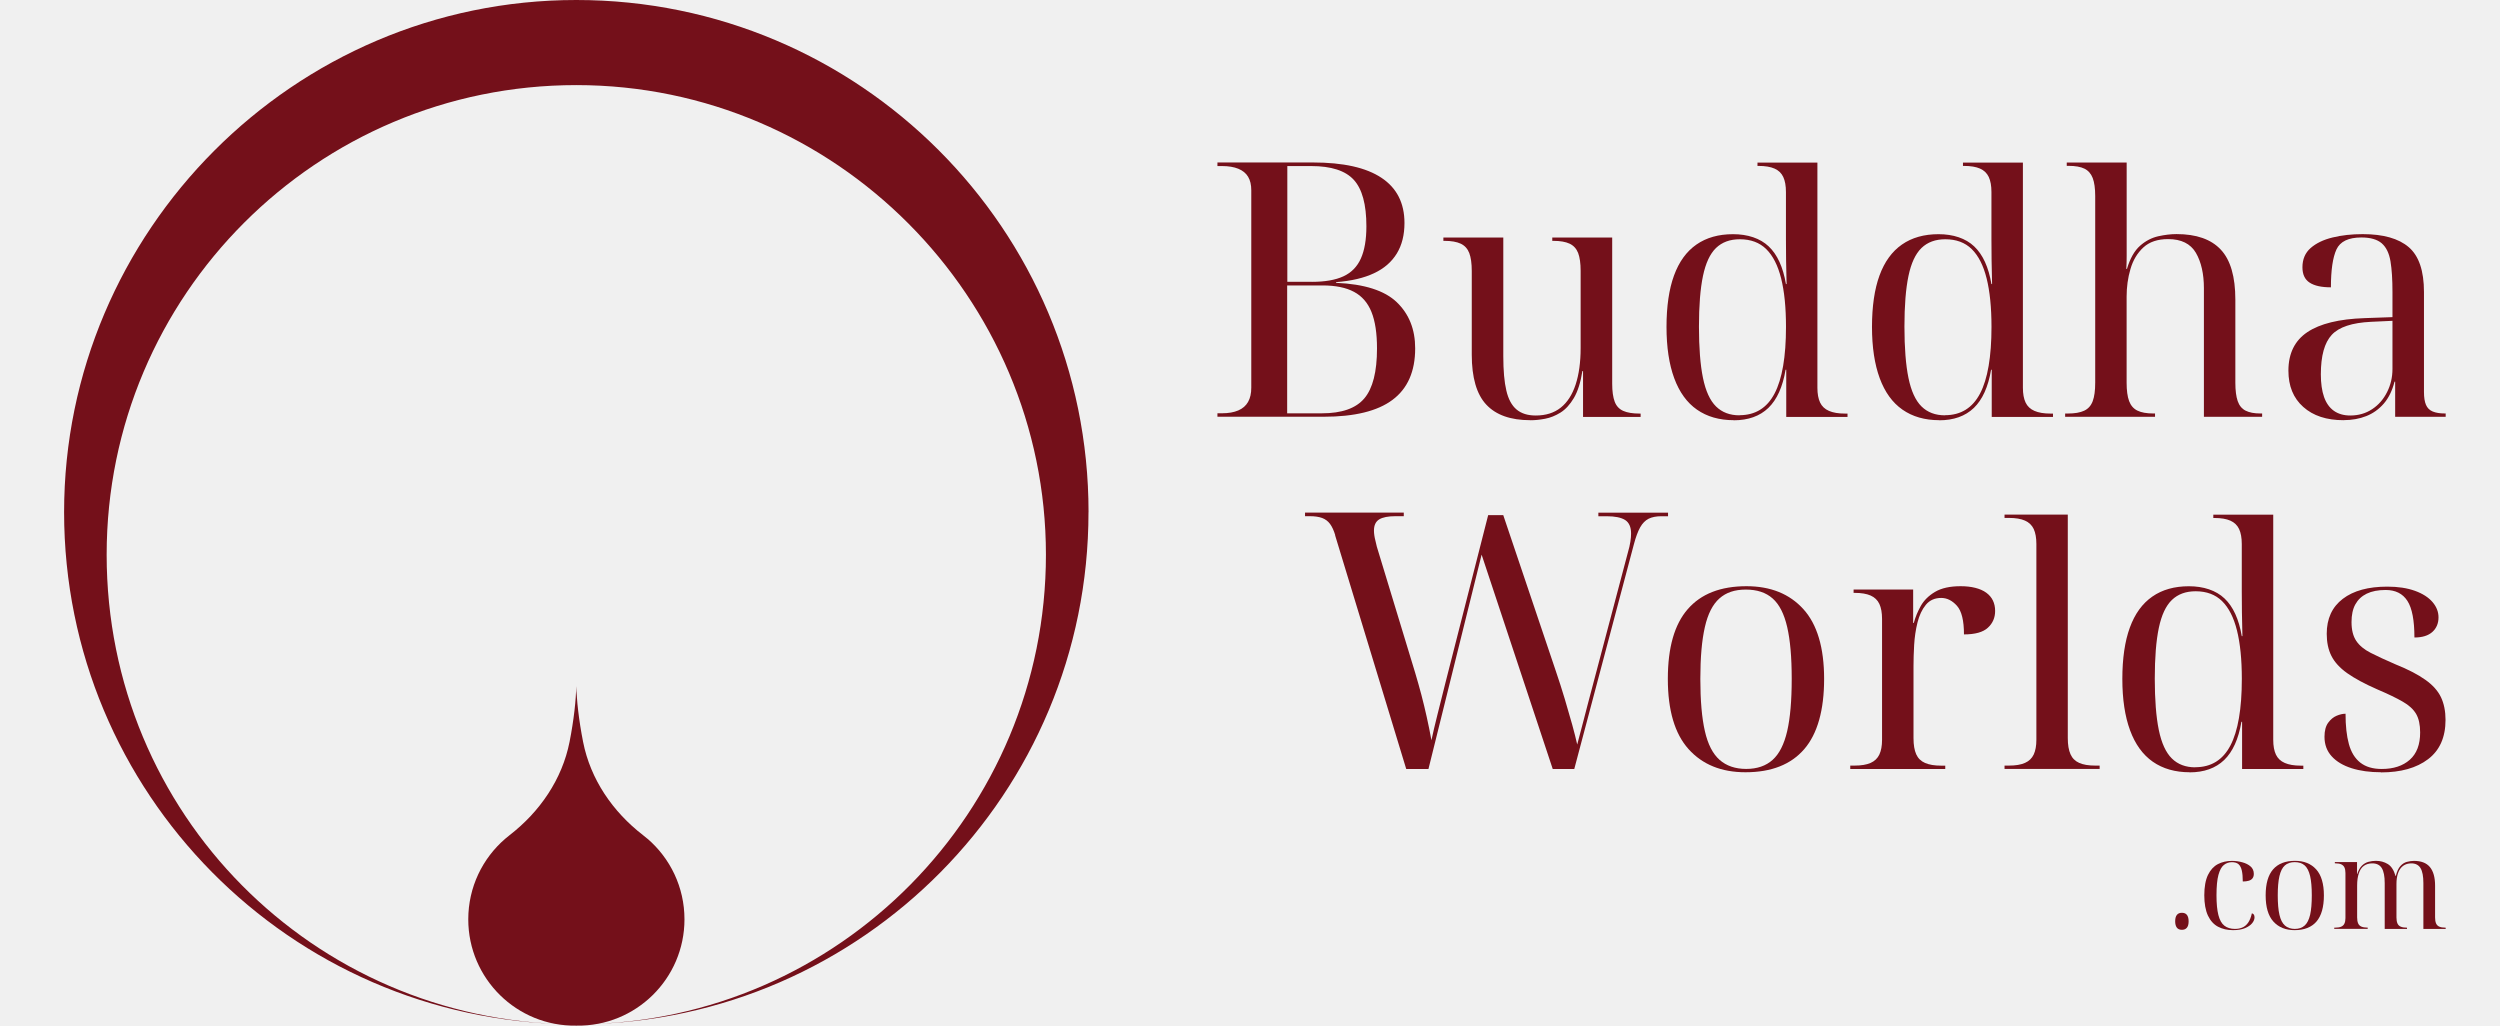
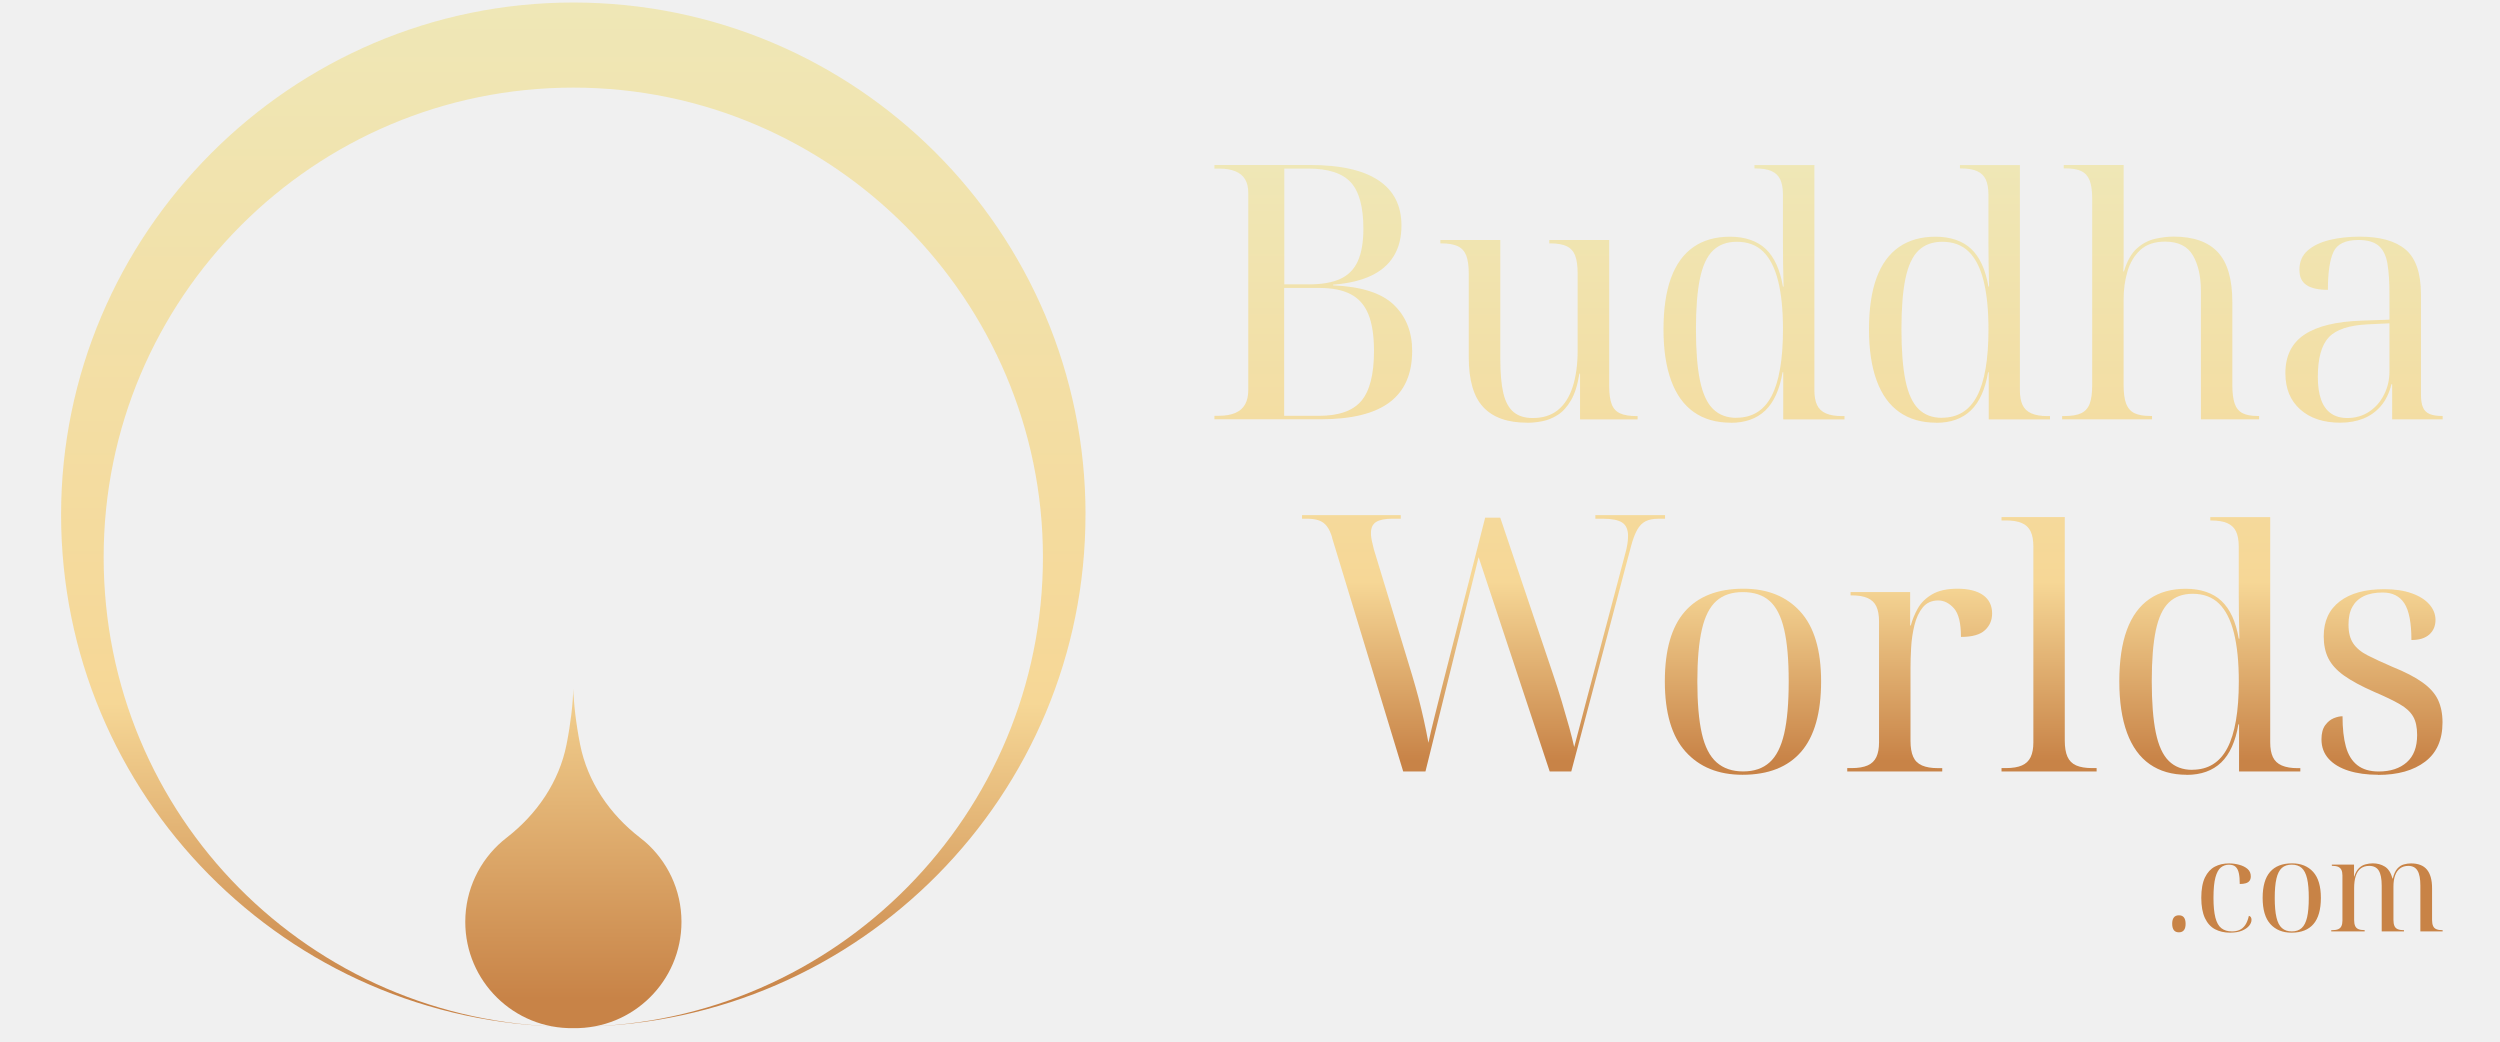
- <svg xmlns="http://www.w3.org/2000/svg" width="156" height="64" viewBox="0 0 156 64" fill="none">
-   <g clip-path="url(#clip0_1269_15182)">
-     <path d="M67.922 31.958C67.922 49.471 53.835 63.693 36.372 63.913C52.366 63.69 65.266 50.657 65.266 34.613C65.266 18.569 52.145 5.31 35.962 5.31C19.779 5.31 6.655 18.429 6.655 34.613C6.655 50.797 19.553 63.693 35.549 63.913C18.087 63.69 4 49.471 4 31.958C4 14.445 18.31 0 35.962 0C53.614 0 67.925 14.309 67.925 31.958H67.922Z" fill="#74101A" />
-     <path d="M40.394 52.334C40.307 52.259 40.217 52.185 40.124 52.113C38.236 50.654 36.847 48.636 36.385 46.294C36.118 44.941 35.972 43.63 35.972 42.817L35.962 43.453L35.953 42.817C35.953 43.63 35.807 44.941 35.54 46.294C35.077 48.633 33.686 50.654 31.801 52.113C31.708 52.185 31.618 52.256 31.531 52.334C30.115 53.551 29.22 55.355 29.22 57.367C29.22 61.069 32.251 64.059 35.965 64C39.68 64.059 42.711 61.066 42.711 57.367C42.711 55.355 41.816 53.551 40.4 52.334H40.394Z" fill="#74101A" />
-     <path d="M75.968 26.012V25.788H76.257C76.658 25.788 76.993 25.729 77.269 25.611C77.543 25.493 77.748 25.316 77.881 25.077C78.015 24.841 78.08 24.543 78.08 24.189V11.874C78.08 11.532 78.015 11.253 77.881 11.029C77.748 10.806 77.543 10.641 77.269 10.529C76.996 10.418 76.658 10.362 76.257 10.362H75.968V10.138H81.925C83.822 10.138 85.248 10.458 86.204 11.095C87.161 11.731 87.639 12.672 87.639 13.917C87.639 14.659 87.481 15.293 87.161 15.818C86.841 16.342 86.369 16.755 85.738 17.05C85.108 17.348 84.319 17.532 83.372 17.606V17.649C85.136 17.724 86.4 18.128 87.161 18.86C87.925 19.593 88.307 20.553 88.307 21.739C88.307 23.177 87.835 24.248 86.894 24.95C85.953 25.655 84.518 26.005 82.592 26.005H75.968V26.012ZM81.859 17.587C82.673 17.587 83.332 17.473 83.828 17.243C84.325 17.013 84.689 16.643 84.918 16.131C85.148 15.619 85.263 14.948 85.263 14.119C85.263 12.756 84.999 11.79 84.474 11.219C83.95 10.647 83.061 10.362 81.819 10.362H80.329V17.584H81.863L81.859 17.587ZM82.481 25.791C83.726 25.791 84.611 25.481 85.136 24.857C85.661 24.235 85.925 23.198 85.925 21.745C85.925 20.798 85.81 20.037 85.58 19.466C85.35 18.895 84.987 18.476 84.49 18.212C83.993 17.945 83.338 17.811 82.521 17.811H80.319V25.791H82.474H82.481Z" fill="#74101A" />
-     <path d="M95.49 26.22C94.263 26.22 93.35 25.897 92.744 25.248C92.139 24.602 91.838 23.559 91.838 22.127V16.907C91.838 16.436 91.785 16.063 91.682 15.79C91.577 15.52 91.4 15.324 91.151 15.206C90.9 15.088 90.558 15.029 90.129 15.029H90.067V14.821H93.806V22.233C93.806 23.124 93.869 23.838 93.996 24.372C94.12 24.909 94.334 25.301 94.632 25.552C94.931 25.804 95.331 25.928 95.834 25.928C96.462 25.928 96.98 25.763 97.39 25.437C97.8 25.111 98.111 24.63 98.319 23.997C98.527 23.363 98.632 22.602 98.632 21.711V16.907C98.632 16.436 98.58 16.063 98.477 15.79C98.372 15.52 98.195 15.324 97.946 15.206C97.695 15.088 97.353 15.029 96.924 15.029H96.862V14.821H100.601V23.947C100.601 24.419 100.654 24.791 100.757 25.065C100.859 25.338 101.039 25.527 101.288 25.639C101.539 25.751 101.878 25.807 102.313 25.807H102.375V26.015H98.782V23.155H98.741C98.629 23.866 98.452 24.425 98.21 24.835C97.968 25.245 97.688 25.549 97.375 25.745C97.061 25.94 96.741 26.068 96.415 26.13C96.089 26.192 95.785 26.223 95.508 26.223L95.49 26.22Z" fill="#74101A" />
-     <path d="M108.188 26.22C107.285 26.22 106.518 25.999 105.89 25.561C105.263 25.124 104.791 24.468 104.471 23.599C104.151 22.73 103.99 21.662 103.99 20.395C103.99 19.128 104.145 18.044 104.459 17.19C104.772 16.333 105.238 15.69 105.859 15.259C106.48 14.827 107.241 14.613 108.145 14.613C109.049 14.613 109.834 14.867 110.369 15.377C110.906 15.886 111.263 16.668 111.443 17.727H111.483C111.468 17.227 111.459 16.737 111.452 16.255C111.446 15.774 111.443 15.336 111.443 14.939V11.983C111.443 11.591 111.387 11.281 111.275 11.042C111.164 10.806 110.983 10.632 110.732 10.52C110.48 10.409 110.148 10.353 109.729 10.353H109.667V10.145H113.406V24.198C113.406 24.574 113.462 24.881 113.573 25.117C113.685 25.354 113.869 25.527 114.126 25.639C114.384 25.751 114.713 25.807 115.117 25.807H115.285V26.015H111.462V23.071H111.421C111.241 24.142 110.881 24.937 110.347 25.453C109.81 25.968 109.089 26.226 108.185 26.226L108.188 26.22ZM108.542 25.909C109.53 25.909 110.263 25.456 110.735 24.552C111.207 23.649 111.446 22.264 111.446 20.398C111.446 19.187 111.344 18.177 111.142 17.37C110.94 16.563 110.629 15.954 110.213 15.544C109.797 15.134 109.244 14.93 108.564 14.93C107.952 14.93 107.459 15.11 107.08 15.473C106.704 15.836 106.434 16.417 106.266 17.218C106.098 18.019 106.015 19.075 106.015 20.382C106.015 21.689 106.098 22.773 106.266 23.587C106.434 24.4 106.704 24.993 107.08 25.363C107.456 25.732 107.943 25.916 108.542 25.916V25.909Z" fill="#74101A" />
-     <path d="M121.011 26.22C120.107 26.22 119.34 25.999 118.713 25.561C118.086 25.124 117.614 24.468 117.294 23.599C116.974 22.73 116.812 21.662 116.812 20.395C116.812 19.128 116.968 18.044 117.281 17.19C117.595 16.333 118.061 15.69 118.682 15.259C119.303 14.827 120.064 14.613 120.968 14.613C121.871 14.613 122.657 14.867 123.191 15.377C123.729 15.886 124.086 16.668 124.266 17.727H124.306C124.291 17.227 124.281 16.737 124.275 16.255C124.269 15.774 124.266 15.336 124.266 14.939V11.983C124.266 11.591 124.21 11.281 124.098 11.042C123.986 10.806 123.806 10.632 123.555 10.52C123.303 10.409 122.971 10.353 122.552 10.353H122.489V10.145H126.229V24.198C126.229 24.574 126.284 24.881 126.396 25.117C126.508 25.354 126.691 25.527 126.949 25.639C127.207 25.751 127.536 25.807 127.94 25.807H128.107V26.015H124.284V23.071H124.244C124.064 24.142 123.704 24.937 123.17 25.453C122.632 25.968 121.912 26.226 121.008 26.226L121.011 26.22ZM121.365 25.909C122.353 25.909 123.086 25.456 123.558 24.552C124.03 23.649 124.269 22.264 124.269 20.398C124.269 19.187 124.166 18.177 123.965 17.37C123.763 16.563 123.452 15.954 123.036 15.544C122.62 15.134 122.067 14.93 121.387 14.93C120.775 14.93 120.281 15.11 119.903 15.473C119.527 15.836 119.257 16.417 119.089 17.218C118.921 18.019 118.837 19.075 118.837 20.382C118.837 21.689 118.921 22.773 119.089 23.587C119.257 24.4 119.527 24.993 119.903 25.363C120.278 25.732 120.766 25.916 121.365 25.916V25.909Z" fill="#74101A" />
-     <path d="M128.865 26.012V25.804H129.033C129.465 25.804 129.806 25.745 130.055 25.627C130.306 25.509 130.483 25.31 130.586 25.03C130.691 24.751 130.741 24.369 130.741 23.882V12.228C130.741 11.756 130.688 11.383 130.586 11.11C130.48 10.84 130.312 10.644 130.073 10.526C129.837 10.408 129.502 10.349 129.07 10.349H128.965V10.141H132.704V15.967C132.704 16.23 132.698 16.504 132.682 16.78H132.722C132.918 16.125 133.188 15.647 133.536 15.339C133.884 15.032 134.263 14.836 134.673 14.743C135.083 14.653 135.461 14.607 135.812 14.607C137.052 14.607 137.974 14.93 138.579 15.579C139.185 16.224 139.486 17.268 139.486 18.699V23.878C139.486 24.366 139.536 24.748 139.632 25.027C139.729 25.307 139.893 25.506 140.123 25.624C140.353 25.742 140.663 25.801 141.051 25.801H141.157V26.009H137.524V17.991C137.524 17.088 137.356 16.349 137.024 15.777C136.688 15.206 136.111 14.92 135.291 14.92C134.635 14.92 134.12 15.094 133.744 15.442C133.368 15.79 133.098 16.24 132.94 16.79C132.778 17.339 132.701 17.913 132.701 18.513V23.878C132.701 24.366 132.753 24.748 132.856 25.027C132.962 25.307 133.135 25.506 133.378 25.624C133.62 25.742 133.952 25.801 134.368 25.801H134.474V26.009H128.856L128.865 26.012Z" fill="#74101A" />
-     <path d="M146.241 26.22C145.182 26.22 144.343 25.947 143.725 25.394C143.104 24.844 142.797 24.09 142.797 23.127C142.797 22.056 143.191 21.255 143.977 20.727C144.762 20.199 145.958 19.904 147.557 19.851L149.29 19.789V18.224C149.29 17.445 149.25 16.805 149.166 16.302C149.082 15.802 148.902 15.429 148.623 15.184C148.343 14.942 147.918 14.818 147.349 14.818C146.542 14.818 146.023 15.069 145.793 15.569C145.564 16.069 145.449 16.858 145.449 17.929C144.865 17.929 144.421 17.833 144.123 17.637C143.821 17.442 143.672 17.122 143.672 16.678C143.672 16.178 143.843 15.777 144.185 15.476C144.526 15.178 144.983 14.957 145.554 14.818C146.126 14.678 146.75 14.61 147.433 14.61C148.713 14.61 149.672 14.88 150.306 15.423C150.939 15.967 151.256 16.898 151.256 18.221V24.465C151.256 24.801 151.297 25.065 151.38 25.26C151.464 25.456 151.604 25.596 151.797 25.676C151.989 25.757 152.244 25.8 152.548 25.8H152.61V26.009H149.458V23.816H149.418C149.278 24.372 149.054 24.829 148.75 25.183C148.443 25.537 148.079 25.797 147.654 25.965C147.228 26.133 146.759 26.217 146.244 26.217L146.241 26.22ZM146.657 25.928C147.172 25.928 147.629 25.794 148.026 25.53C148.424 25.267 148.731 24.913 148.955 24.465C149.179 24.021 149.29 23.54 149.29 23.024V20.019L147.955 20.081C146.772 20.137 145.952 20.407 145.502 20.894C145.048 21.382 144.821 22.202 144.821 23.36C144.821 23.916 144.887 24.388 145.02 24.77C145.154 25.152 145.359 25.44 145.635 25.636C145.915 25.832 146.256 25.928 146.66 25.928H146.657Z" fill="#74101A" />
-     <path d="M83.319 33.396C83.229 33.098 83.12 32.862 82.993 32.691C82.866 32.52 82.701 32.396 82.499 32.321C82.297 32.247 82.04 32.21 81.726 32.21H81.434V31.986H87.596V32.21H87.08C86.617 32.21 86.276 32.278 86.061 32.411C85.844 32.545 85.735 32.778 85.735 33.107C85.735 33.197 85.742 33.293 85.757 33.399C85.772 33.505 85.794 33.616 85.825 33.734C85.856 33.855 85.884 33.98 85.915 34.116L88.313 42.003C88.446 42.45 88.574 42.904 88.695 43.36C88.813 43.817 88.928 44.279 89.03 44.748C89.136 45.22 89.232 45.702 89.322 46.192C89.412 45.761 89.537 45.233 89.692 44.612C89.847 43.99 90.018 43.323 90.195 42.606L92.862 32.144H93.803L97.074 41.845C97.282 42.457 97.474 43.053 97.645 43.627C97.816 44.202 97.971 44.733 98.105 45.217C98.238 45.702 98.344 46.118 98.418 46.459C98.508 46.114 98.58 45.844 98.633 45.642C98.685 45.441 98.744 45.214 98.813 44.959C98.881 44.705 98.974 44.348 99.092 43.885L101.58 34.476C101.654 34.222 101.707 33.998 101.735 33.806C101.766 33.613 101.779 33.439 101.779 33.29C101.779 32.887 101.654 32.607 101.409 32.449C101.164 32.294 100.779 32.213 100.254 32.213H99.738V31.989H104.086V32.213H103.661C103.347 32.213 103.086 32.266 102.875 32.368C102.667 32.474 102.49 32.651 102.347 32.905C102.204 33.16 102.074 33.511 101.956 33.958L98.235 47.984H96.89L92.453 34.61L89.136 47.984H87.748L83.31 33.399L83.319 33.396Z" fill="#74101A" />
-     <path d="M108.918 48.189C107.415 48.189 106.232 47.707 105.369 46.748C104.505 45.788 104.073 44.326 104.073 42.364C104.073 40.401 104.487 38.963 105.316 38.01C106.145 37.057 107.365 36.579 108.98 36.579C110.483 36.579 111.667 37.057 112.53 38.01C113.393 38.963 113.825 40.417 113.825 42.364C113.825 44.31 113.412 45.788 112.583 46.748C111.754 47.707 110.533 48.189 108.918 48.189ZM108.962 47.981C109.645 47.981 110.195 47.791 110.611 47.416C111.03 47.04 111.331 46.441 111.521 45.621C111.71 44.798 111.803 43.714 111.803 42.364C111.803 41.013 111.71 39.948 111.521 39.128C111.331 38.305 111.03 37.712 110.611 37.343C110.195 36.973 109.636 36.79 108.94 36.79C108.244 36.79 107.707 36.973 107.291 37.343C106.875 37.712 106.57 38.305 106.384 39.128C106.195 39.951 106.101 41.028 106.101 42.364C106.101 43.699 106.195 44.801 106.384 45.621C106.57 46.444 106.878 47.04 107.303 47.416C107.729 47.791 108.282 47.981 108.965 47.981H108.962Z" fill="#74101A" />
-     <path d="M115.456 47.981V47.773H115.726C116.145 47.773 116.477 47.717 116.729 47.605C116.98 47.493 117.16 47.319 117.272 47.083C117.384 46.847 117.44 46.54 117.44 46.164V38.625C117.44 38.237 117.384 37.923 117.272 37.684C117.16 37.448 116.98 37.274 116.729 37.162C116.477 37.051 116.145 36.995 115.726 36.995H115.664V36.787H119.381V38.873H119.421C119.518 38.51 119.664 38.156 119.859 37.808C120.055 37.461 120.35 37.169 120.747 36.933C121.145 36.697 121.676 36.579 122.344 36.579C123.011 36.579 123.573 36.715 123.943 36.985C124.313 37.255 124.496 37.638 124.496 38.125C124.496 38.541 124.347 38.892 124.045 39.168C123.747 39.448 123.247 39.587 122.552 39.587C122.552 38.724 122.406 38.128 122.114 37.802C121.822 37.476 121.493 37.311 121.132 37.311C120.729 37.311 120.409 37.454 120.173 37.74C119.937 38.026 119.763 38.395 119.651 38.845C119.539 39.299 119.471 39.764 119.443 40.246C119.415 40.727 119.403 41.168 119.403 41.572V46.062C119.403 46.481 119.459 46.813 119.57 47.065C119.682 47.316 119.865 47.496 120.123 47.608C120.381 47.72 120.71 47.776 121.114 47.776H121.384V47.984H115.452L115.456 47.981Z" fill="#74101A" />
-     <path d="M125.083 47.981V47.773H125.356C125.772 47.773 126.108 47.717 126.359 47.605C126.611 47.493 126.791 47.319 126.903 47.083C127.014 46.847 127.07 46.54 127.07 46.164V33.949C127.07 33.557 127.014 33.247 126.903 33.008C126.791 32.772 126.611 32.598 126.359 32.486C126.108 32.374 125.775 32.318 125.356 32.318H125.083V32.11H129.03V46.059C129.03 46.478 129.086 46.81 129.198 47.062C129.309 47.313 129.49 47.493 129.741 47.605C129.993 47.717 130.325 47.773 130.744 47.773H131.017V47.981H125.086H125.083Z" fill="#74101A" />
-     <path d="M136.632 48.189C135.729 48.189 134.962 47.968 134.334 47.531C133.707 47.093 133.235 46.438 132.915 45.568C132.595 44.699 132.434 43.63 132.434 42.364C132.434 41.097 132.589 40.013 132.903 39.159C133.216 38.302 133.682 37.659 134.303 37.228C134.924 36.796 135.685 36.582 136.589 36.582C137.493 36.582 138.278 36.836 138.812 37.346C139.35 37.855 139.707 38.637 139.887 39.696H139.927C139.912 39.196 139.902 38.706 139.896 38.224C139.89 37.743 139.887 37.305 139.887 36.908V33.952C139.887 33.56 139.831 33.25 139.719 33.011C139.607 32.775 139.427 32.601 139.176 32.489C138.924 32.377 138.592 32.322 138.173 32.322H138.111V32.114H141.85V46.167C141.85 46.543 141.906 46.85 142.017 47.087C142.129 47.322 142.312 47.496 142.57 47.608C142.828 47.72 143.157 47.776 143.561 47.776H143.728V47.984H139.906V45.04H139.865C139.685 46.111 139.325 46.906 138.791 47.422C138.253 47.937 137.533 48.195 136.629 48.195L136.632 48.189ZM136.986 47.875C137.974 47.875 138.707 47.422 139.179 46.518C139.651 45.615 139.89 44.23 139.89 42.364C139.89 41.153 139.788 40.143 139.586 39.336C139.384 38.529 139.073 37.92 138.657 37.51C138.241 37.1 137.688 36.895 137.008 36.895C136.396 36.895 135.903 37.075 135.524 37.439C135.148 37.802 134.878 38.383 134.71 39.184C134.542 39.985 134.458 41.041 134.458 42.348C134.458 43.655 134.542 44.739 134.71 45.553C134.878 46.366 135.148 46.959 135.524 47.329C135.899 47.698 136.387 47.881 136.986 47.881V47.875Z" fill="#74101A" />
-     <path d="M148.579 48.189C147.884 48.189 147.269 48.105 146.741 47.937C146.213 47.769 145.797 47.524 145.499 47.195C145.201 46.869 145.048 46.462 145.048 45.975C145.048 45.599 145.126 45.307 145.278 45.099C145.43 44.891 145.607 44.745 145.809 44.661C146.011 44.577 146.194 44.537 146.362 44.537C146.362 45.288 146.43 45.919 146.57 46.428C146.71 46.937 146.946 47.322 147.281 47.586C147.617 47.85 148.061 47.984 148.617 47.984C149.356 47.984 149.94 47.791 150.371 47.409C150.803 47.027 151.017 46.459 151.017 45.708C151.017 45.22 150.933 44.835 150.766 44.549C150.598 44.264 150.325 44.009 149.94 43.789C149.558 43.565 149.023 43.307 148.34 43.016C147.545 42.668 146.921 42.329 146.461 42.003C146.002 41.677 145.676 41.317 145.48 40.929C145.284 40.541 145.188 40.081 145.188 39.55C145.188 38.603 145.523 37.876 146.191 37.367C146.859 36.858 147.784 36.606 148.968 36.606C149.635 36.606 150.21 36.693 150.691 36.867C151.173 37.041 151.536 37.274 151.787 37.566C152.039 37.858 152.163 38.178 152.163 38.525C152.163 38.901 152.033 39.205 151.778 39.435C151.52 39.665 151.148 39.78 150.66 39.78C150.66 38.709 150.514 37.945 150.222 37.495C149.93 37.041 149.477 36.815 148.865 36.815C148.393 36.815 147.999 36.892 147.685 37.044C147.371 37.196 147.135 37.42 146.974 37.712C146.812 38.004 146.735 38.373 146.735 38.817C146.735 39.305 146.831 39.693 147.027 39.988C147.222 40.28 147.523 40.531 147.933 40.739C148.343 40.947 148.856 41.187 149.468 41.45C150.263 41.77 150.887 42.093 151.346 42.422C151.806 42.748 152.129 43.112 152.318 43.509C152.505 43.907 152.601 44.376 152.601 44.919C152.601 46.006 152.238 46.822 151.514 47.372C150.791 47.922 149.809 48.198 148.57 48.198L148.579 48.189Z" fill="#74101A" />
-     <path d="M136.151 58.02C136.011 58.02 135.905 57.976 135.837 57.886C135.769 57.796 135.731 57.666 135.731 57.489C135.731 57.312 135.766 57.181 135.837 57.091C135.908 57.001 136.011 56.958 136.151 56.958C136.29 56.958 136.396 57.001 136.464 57.091C136.533 57.181 136.57 57.312 136.57 57.489C136.57 57.666 136.536 57.796 136.464 57.886C136.393 57.976 136.29 58.02 136.151 58.02Z" fill="#74101A" />
-     <path d="M139.34 58.041C138.986 58.041 138.675 57.97 138.405 57.827C138.135 57.684 137.927 57.451 137.775 57.132C137.626 56.809 137.548 56.386 137.548 55.865C137.548 55.343 137.626 54.908 137.778 54.595C137.93 54.281 138.138 54.057 138.396 53.921C138.654 53.787 138.949 53.719 139.275 53.719C139.492 53.719 139.706 53.747 139.918 53.806C140.129 53.862 140.3 53.949 140.436 54.067C140.57 54.185 140.638 54.337 140.638 54.529C140.638 54.644 140.61 54.734 140.557 54.806C140.505 54.877 140.424 54.927 140.324 54.958C140.222 54.989 140.098 55.005 139.949 55.005C139.949 54.731 139.93 54.502 139.89 54.325C139.849 54.144 139.781 54.014 139.685 53.927C139.588 53.84 139.446 53.8 139.265 53.8C139.085 53.8 138.911 53.859 138.769 53.974C138.623 54.092 138.511 54.297 138.43 54.595C138.349 54.893 138.309 55.318 138.309 55.874C138.309 56.383 138.349 56.79 138.427 57.097C138.505 57.405 138.629 57.628 138.8 57.762C138.97 57.895 139.191 57.964 139.461 57.964C139.632 57.964 139.787 57.936 139.924 57.877C140.06 57.821 140.182 57.718 140.281 57.579C140.383 57.436 140.461 57.24 140.517 56.992C140.57 57.001 140.61 57.029 140.638 57.069C140.666 57.11 140.682 57.169 140.682 57.24C140.682 57.364 140.632 57.489 140.533 57.61C140.433 57.731 140.287 57.833 140.088 57.917C139.89 58.001 139.641 58.041 139.343 58.041H139.34Z" fill="#74101A" />
-     <path d="M143.182 58.041C142.623 58.041 142.182 57.861 141.859 57.504C141.536 57.147 141.377 56.6 141.377 55.871C141.377 55.141 141.533 54.604 141.84 54.25C142.148 53.896 142.604 53.716 143.207 53.716C143.766 53.716 144.207 53.893 144.53 54.25C144.849 54.604 145.011 55.144 145.011 55.871C145.011 56.597 144.856 57.147 144.548 57.504C144.241 57.861 143.784 58.041 143.182 58.041ZM143.197 57.964C143.452 57.964 143.657 57.892 143.812 57.752C143.967 57.613 144.079 57.389 144.151 57.085C144.222 56.781 144.256 56.374 144.256 55.871C144.256 55.368 144.222 54.97 144.151 54.666C144.079 54.362 143.967 54.138 143.812 54.002C143.657 53.865 143.449 53.797 143.191 53.797C142.933 53.797 142.731 53.865 142.576 54.002C142.421 54.138 142.309 54.362 142.238 54.666C142.166 54.973 142.132 55.374 142.132 55.871C142.132 56.368 142.166 56.778 142.238 57.085C142.309 57.392 142.421 57.613 142.579 57.752C142.738 57.892 142.943 57.964 143.197 57.964Z" fill="#74101A" />
-     <path d="M145.657 57.964V57.886H145.719C145.874 57.886 145.998 57.864 146.092 57.824C146.185 57.783 146.253 57.718 146.293 57.628C146.334 57.541 146.356 57.426 146.356 57.287V54.48C146.356 54.334 146.334 54.219 146.293 54.129C146.253 54.042 146.185 53.977 146.092 53.933C145.998 53.893 145.874 53.871 145.719 53.871H145.694V53.793H147.079V54.532H147.095C147.166 54.306 147.266 54.132 147.387 54.014C147.508 53.896 147.644 53.818 147.793 53.778C147.943 53.738 148.098 53.716 148.253 53.716C148.529 53.716 148.775 53.781 148.995 53.914C149.216 54.048 149.377 54.297 149.483 54.666H149.498C149.567 54.386 149.66 54.178 149.781 54.045C149.902 53.911 150.039 53.821 150.191 53.781C150.34 53.741 150.489 53.719 150.635 53.719C151.079 53.719 151.411 53.846 151.626 54.104C151.84 54.362 151.949 54.747 151.949 55.265V57.249C151.949 57.405 151.97 57.529 152.011 57.622C152.051 57.715 152.12 57.783 152.216 57.824C152.312 57.864 152.436 57.886 152.585 57.886H152.61V57.964H151.219V55.11C151.219 54.678 151.16 54.365 151.039 54.169C150.921 53.974 150.728 53.874 150.464 53.874C150.269 53.874 150.098 53.924 149.958 54.026C149.818 54.129 149.713 54.275 149.644 54.467C149.573 54.66 149.539 54.893 149.539 55.166V57.249C149.539 57.405 149.561 57.529 149.601 57.622C149.641 57.715 149.71 57.783 149.806 57.824C149.902 57.864 150.026 57.886 150.175 57.886H150.197V57.964H148.806V55.11C148.806 54.678 148.744 54.365 148.623 54.169C148.502 53.974 148.303 53.874 148.026 53.874C147.818 53.874 147.644 53.927 147.505 54.029C147.365 54.132 147.259 54.287 147.191 54.495C147.12 54.703 147.085 54.961 147.085 55.272V57.246C147.085 57.402 147.107 57.526 147.148 57.619C147.188 57.712 147.256 57.78 147.352 57.821C147.449 57.861 147.573 57.883 147.722 57.883H147.744V57.961H145.651L145.657 57.964Z" fill="#74101A" />
+ <svg xmlns="http://www.w3.org/2000/svg" width="156" height="65" viewBox="0 0 156 65" fill="none">
+   <g clip-path="url(#clip0_1711_2121)">
+     <g clip-path="url(#clip1_1711_2121)">
+       <path d="M67.734 32.115C67.734 49.628 53.647 63.85 36.185 64.07C52.178 63.847 65.079 50.814 65.079 34.77C65.079 18.726 51.958 5.467 35.775 5.467C19.592 5.467 6.468 18.586 6.468 34.77C6.468 50.954 19.365 63.85 35.362 64.07C17.899 63.847 3.812 49.628 3.812 32.115C3.812 14.602 18.123 0.157 35.775 0.157C53.427 0.157 67.737 14.466 67.737 32.115H67.734Z" fill="url(#paint0_linear_1711_2121)" />
+       <path d="M40.207 52.491C40.12 52.417 40.03 52.342 39.937 52.271C38.049 50.812 36.66 48.793 36.198 46.452C35.931 45.098 35.785 43.788 35.785 42.974L35.775 43.611L35.766 42.974C35.766 43.788 35.62 45.098 35.353 46.452C34.89 48.79 33.499 50.812 31.614 52.271C31.521 52.342 31.431 52.414 31.344 52.491C29.928 53.709 29.033 55.513 29.033 57.525C29.033 61.226 32.064 64.216 35.779 64.157C39.493 64.216 42.524 61.223 42.524 57.525C42.524 55.513 41.629 53.709 40.213 52.491H40.207Z" fill="url(#paint1_linear_1711_2121)" />
+       <path d="M75.78 26.169V25.945H76.069C76.47 25.945 76.805 25.886 77.082 25.768C77.355 25.65 77.56 25.473 77.693 25.234C77.827 24.998 77.892 24.7 77.892 24.346V12.031C77.892 11.69 77.827 11.41 77.693 11.187C77.56 10.963 77.355 10.798 77.082 10.687C76.808 10.575 76.47 10.519 76.069 10.519H75.78V10.295H81.737C83.634 10.295 85.06 10.615 86.016 11.252C86.973 11.888 87.451 12.829 87.451 14.074C87.451 14.816 87.293 15.45 86.973 15.975C86.653 16.5 86.181 16.913 85.55 17.207C84.92 17.506 84.131 17.689 83.184 17.763V17.807C84.948 17.881 86.212 18.285 86.973 19.018C87.737 19.751 88.119 20.71 88.119 21.896C88.119 23.334 87.647 24.405 86.706 25.107C85.765 25.812 84.33 26.163 82.404 26.163H75.78V26.169ZM81.671 17.745C82.485 17.745 83.144 17.63 83.64 17.4C84.137 17.17 84.501 16.801 84.731 16.288C84.96 15.776 85.075 15.105 85.075 14.276C85.075 12.913 84.811 11.947 84.286 11.376C83.762 10.805 82.873 10.519 81.631 10.519H80.141V17.741H81.675L81.671 17.745ZM82.293 25.948C83.538 25.948 84.423 25.638 84.948 25.014C85.473 24.393 85.737 23.356 85.737 21.902C85.737 20.955 85.622 20.195 85.392 19.623C85.162 19.052 84.799 18.633 84.302 18.369C83.805 18.102 83.15 17.968 82.333 17.968H80.131V25.948H82.286H82.293Z" fill="url(#paint2_linear_1711_2121)" />
+       <path d="M95.302 26.377C94.076 26.377 93.162 26.054 92.557 25.405C91.951 24.759 91.65 23.716 91.65 22.284V17.065C91.65 16.593 91.597 16.22 91.495 15.947C91.389 15.677 91.212 15.481 90.964 15.363C90.712 15.245 90.371 15.186 89.942 15.186H89.88V14.978H93.619V22.39C93.619 23.281 93.681 23.995 93.808 24.529C93.933 25.067 94.147 25.458 94.445 25.709C94.743 25.961 95.144 26.085 95.647 26.085C96.274 26.085 96.793 25.921 97.203 25.595C97.613 25.268 97.923 24.787 98.131 24.154C98.339 23.52 98.445 22.759 98.445 21.868V17.065C98.445 16.593 98.392 16.22 98.29 15.947C98.184 15.677 98.007 15.481 97.759 15.363C97.507 15.245 97.165 15.186 96.737 15.186H96.675V14.978H100.414V24.104C100.414 24.576 100.467 24.949 100.569 25.222C100.672 25.495 100.852 25.684 101.1 25.796C101.352 25.908 101.69 25.964 102.125 25.964H102.187V26.172H98.594V23.312H98.554C98.442 24.023 98.265 24.582 98.023 24.992C97.78 25.402 97.501 25.706 97.187 25.902C96.874 26.098 96.554 26.225 96.228 26.287C95.901 26.349 95.597 26.38 95.321 26.38L95.302 26.377Z" fill="url(#paint3_linear_1711_2121)" />
+       <path d="M108 26.377C107.097 26.377 106.33 26.157 105.702 25.719C105.075 25.281 104.603 24.626 104.283 23.756C103.963 22.887 103.802 21.819 103.802 20.552C103.802 19.285 103.957 18.201 104.271 17.347C104.584 16.49 105.05 15.848 105.671 15.416C106.292 14.984 107.053 14.77 107.957 14.77C108.861 14.77 109.646 15.025 110.181 15.534C110.718 16.043 111.075 16.826 111.255 17.884H111.295C111.28 17.385 111.271 16.894 111.264 16.413C111.258 15.931 111.255 15.493 111.255 15.096V12.14C111.255 11.749 111.199 11.438 111.087 11.199C110.976 10.963 110.795 10.789 110.544 10.678C110.292 10.566 109.96 10.51 109.541 10.51H109.479V10.302H113.218V24.356C113.218 24.731 113.274 25.039 113.385 25.275C113.497 25.511 113.681 25.685 113.938 25.796C114.196 25.908 114.525 25.964 114.929 25.964H115.097V26.172H111.274V23.228H111.233C111.053 24.3 110.693 25.095 110.159 25.61C109.622 26.125 108.901 26.383 107.997 26.383L108 26.377ZM108.355 26.067C109.342 26.067 110.075 25.613 110.547 24.71C111.019 23.806 111.258 22.421 111.258 20.555C111.258 19.344 111.156 18.335 110.954 17.527C110.752 16.72 110.441 16.111 110.025 15.702C109.609 15.292 109.056 15.087 108.376 15.087C107.764 15.087 107.271 15.267 106.892 15.63C106.516 15.993 106.246 16.574 106.078 17.375C105.91 18.176 105.827 19.232 105.827 20.539C105.827 21.847 105.91 22.93 106.078 23.744C106.246 24.557 106.516 25.151 106.892 25.52C107.268 25.89 107.755 26.073 108.355 26.073V26.067Z" fill="url(#paint4_linear_1711_2121)" />
+       <path d="M120.824 26.377C119.92 26.377 119.153 26.157 118.526 25.719C117.898 25.281 117.426 24.626 117.106 23.756C116.786 22.887 116.625 21.819 116.625 20.552C116.625 19.285 116.78 18.201 117.094 17.347C117.408 16.49 117.873 15.848 118.495 15.416C119.116 14.984 119.877 14.77 120.78 14.77C121.684 14.77 122.47 15.025 123.004 15.534C123.541 16.043 123.898 16.826 124.078 17.884H124.119C124.103 17.385 124.094 16.894 124.088 16.413C124.081 15.931 124.078 15.493 124.078 15.096V12.14C124.078 11.749 124.022 11.438 123.911 11.199C123.799 10.963 123.619 10.789 123.367 10.678C123.116 10.566 122.783 10.51 122.364 10.51H122.302V10.302H126.041V24.356C126.041 24.731 126.097 25.039 126.209 25.275C126.321 25.511 126.504 25.685 126.762 25.796C127.019 25.908 127.348 25.964 127.752 25.964H127.92V26.172H124.097V23.228H124.057C123.876 24.3 123.516 25.095 122.982 25.61C122.445 26.125 121.724 26.383 120.821 26.383L120.824 26.377ZM121.178 26.067C122.165 26.067 122.898 25.613 123.37 24.71C123.842 23.806 124.081 22.421 124.081 20.555C124.081 19.344 123.979 18.335 123.777 17.527C123.575 16.72 123.265 16.111 122.849 15.702C122.432 15.292 121.88 15.087 121.199 15.087C120.588 15.087 120.094 15.267 119.715 15.63C119.339 15.993 119.069 16.574 118.901 17.375C118.734 18.176 118.65 19.232 118.65 20.539C118.65 21.847 118.734 22.93 118.901 23.744C119.069 24.557 119.339 25.151 119.715 25.52C120.091 25.89 120.578 26.073 121.178 26.073V26.067Z" fill="url(#paint5_linear_1711_2121)" />
+       <path d="M128.677 26.169V25.961H128.845C129.277 25.961 129.618 25.902 129.867 25.784C130.118 25.666 130.295 25.467 130.398 25.188C130.503 24.908 130.553 24.526 130.553 24.039V12.385C130.553 11.913 130.5 11.54 130.398 11.267C130.292 10.997 130.124 10.801 129.885 10.683C129.649 10.565 129.314 10.506 128.882 10.506H128.777V10.298H132.516V16.124C132.516 16.387 132.51 16.661 132.494 16.937H132.534C132.73 16.282 133 15.804 133.348 15.496C133.696 15.189 134.075 14.993 134.485 14.9C134.895 14.81 135.273 14.764 135.624 14.764C136.864 14.764 137.786 15.086 138.391 15.735C138.997 16.381 139.298 17.425 139.298 18.856V24.035C139.298 24.523 139.348 24.905 139.444 25.184C139.541 25.464 139.705 25.663 139.935 25.781C140.165 25.899 140.475 25.957 140.863 25.957H140.969V26.166H137.336V18.148C137.336 17.244 137.168 16.506 136.836 15.934C136.5 15.363 135.923 15.077 135.103 15.077C134.447 15.077 133.932 15.251 133.556 15.599C133.18 15.947 132.91 16.397 132.752 16.946C132.59 17.496 132.513 18.07 132.513 18.67V24.035C132.513 24.523 132.565 24.905 132.668 25.184C132.774 25.464 132.947 25.663 133.19 25.781C133.432 25.899 133.764 25.957 134.18 25.957H134.286V26.166H128.668L128.677 26.169Z" fill="url(#paint6_linear_1711_2121)" />
+       <path d="M146.052 26.377C144.993 26.377 144.155 26.104 143.537 25.551C142.916 25.001 142.608 24.247 142.608 23.284C142.608 22.213 143.003 21.412 143.789 20.884C144.574 20.356 145.77 20.061 147.369 20.008L149.102 19.946V18.381C149.102 17.602 149.062 16.962 148.978 16.459C148.894 15.959 148.714 15.586 148.434 15.341C148.155 15.099 147.729 14.975 147.161 14.975C146.354 14.975 145.835 15.226 145.605 15.726C145.375 16.226 145.261 17.015 145.261 18.086C144.677 18.086 144.233 17.99 143.934 17.794C143.633 17.599 143.484 17.279 143.484 16.835C143.484 16.335 143.655 15.934 143.997 15.633C144.338 15.335 144.795 15.114 145.366 14.975C145.938 14.835 146.562 14.767 147.245 14.767C148.524 14.767 149.484 15.037 150.118 15.58C150.751 16.123 151.068 17.055 151.068 18.378V24.622C151.068 24.958 151.108 25.222 151.192 25.417C151.276 25.613 151.416 25.753 151.608 25.833C151.801 25.914 152.055 25.957 152.36 25.957H152.422V26.166H149.27V23.973H149.229C149.09 24.529 148.866 24.986 148.562 25.34C148.254 25.694 147.891 25.954 147.465 26.122C147.04 26.29 146.571 26.374 146.056 26.374L146.052 26.377ZM146.469 26.085C146.984 26.085 147.441 25.951 147.838 25.687C148.236 25.423 148.543 25.069 148.767 24.622C148.99 24.178 149.102 23.697 149.102 23.181V20.176L147.767 20.238C146.584 20.294 145.764 20.564 145.313 21.051C144.86 21.539 144.633 22.359 144.633 23.517C144.633 24.073 144.698 24.545 144.832 24.927C144.966 25.308 145.17 25.597 145.447 25.793C145.726 25.989 146.068 26.085 146.472 26.085H146.469Z" fill="url(#paint7_linear_1711_2121)" />
+       <path d="M83.131 33.553C83.041 33.255 82.932 33.019 82.805 32.848C82.678 32.677 82.513 32.553 82.311 32.478C82.109 32.404 81.852 32.367 81.538 32.367H81.246V32.143H87.407V32.367H86.892C86.429 32.367 86.088 32.435 85.873 32.569C85.656 32.702 85.547 32.935 85.547 33.264C85.547 33.354 85.553 33.45 85.569 33.556C85.585 33.661 85.606 33.773 85.637 33.891C85.668 34.012 85.696 34.137 85.727 34.273L88.125 42.16C88.258 42.607 88.386 43.061 88.507 43.517C88.625 43.974 88.74 44.436 88.842 44.905C88.948 45.377 89.044 45.858 89.134 46.349C89.224 45.917 89.349 45.39 89.504 44.769C89.659 44.148 89.83 43.48 90.007 42.763L92.674 32.301H93.615L96.886 42.002C97.094 42.614 97.286 43.21 97.457 43.784C97.628 44.359 97.783 44.89 97.917 45.374C98.05 45.858 98.156 46.275 98.23 46.616C98.32 46.271 98.392 46.001 98.445 45.8C98.498 45.598 98.556 45.371 98.625 45.116C98.693 44.862 98.786 44.505 98.904 44.042L101.392 34.633C101.466 34.379 101.519 34.155 101.547 33.963C101.578 33.77 101.591 33.596 101.591 33.447C101.591 33.044 101.466 32.764 101.221 32.606C100.976 32.45 100.591 32.37 100.066 32.37H99.55V32.146H103.898V32.37H103.473C103.159 32.37 102.898 32.422 102.687 32.525C102.479 32.631 102.302 32.808 102.159 33.062C102.016 33.317 101.886 33.668 101.768 34.115L98.047 48.141H96.702L92.265 34.767L88.948 48.141H87.56L83.122 33.556L83.131 33.553Z" fill="url(#paint8_linear_1711_2121)" />
+       <path d="M108.73 48.346C107.227 48.346 106.044 47.864 105.181 46.905C104.317 45.945 103.886 44.483 103.886 42.52C103.886 40.558 104.299 39.12 105.128 38.167C105.957 37.214 107.178 36.735 108.793 36.735C110.296 36.735 111.479 37.214 112.342 38.167C113.206 39.12 113.637 40.573 113.637 42.52C113.637 44.467 113.224 45.945 112.395 46.905C111.566 47.864 110.345 48.346 108.73 48.346ZM108.774 48.137C109.457 48.137 110.007 47.948 110.423 47.572C110.842 47.197 111.143 46.597 111.333 45.778C111.522 44.955 111.615 43.871 111.615 42.52C111.615 41.169 111.522 40.104 111.333 39.285C111.143 38.462 110.842 37.869 110.423 37.499C110.007 37.13 109.448 36.947 108.752 36.947C108.057 36.947 107.519 37.13 107.103 37.499C106.687 37.869 106.383 38.462 106.196 39.285C106.007 40.108 105.914 41.185 105.914 42.52C105.914 43.855 106.007 44.958 106.196 45.778C106.383 46.6 106.69 47.197 107.116 47.572C107.541 47.948 108.094 48.137 108.777 48.137H108.774Z" fill="url(#paint9_linear_1711_2121)" />
+       <path d="M115.268 48.137V47.929H115.538C115.957 47.929 116.289 47.873 116.541 47.762C116.793 47.65 116.973 47.476 117.084 47.24C117.196 47.004 117.252 46.697 117.252 46.321V38.782C117.252 38.394 117.196 38.08 117.084 37.841C116.973 37.605 116.793 37.431 116.541 37.319C116.289 37.207 115.957 37.151 115.538 37.151H115.476V36.943H119.193V39.03H119.234C119.33 38.667 119.476 38.313 119.671 37.965C119.867 37.617 120.162 37.325 120.56 37.089C120.957 36.853 121.488 36.735 122.156 36.735C122.824 36.735 123.386 36.872 123.755 37.142C124.125 37.412 124.308 37.794 124.308 38.282C124.308 38.698 124.159 39.049 123.858 39.325C123.56 39.605 123.06 39.744 122.364 39.744C122.364 38.881 122.218 38.285 121.926 37.959C121.634 37.633 121.305 37.468 120.945 37.468C120.541 37.468 120.221 37.611 119.985 37.897C119.749 38.182 119.575 38.552 119.463 39.002C119.352 39.456 119.283 39.921 119.255 40.403C119.227 40.884 119.215 41.325 119.215 41.728V46.218C119.215 46.638 119.271 46.97 119.383 47.221C119.494 47.473 119.678 47.653 119.935 47.765C120.193 47.877 120.522 47.932 120.926 47.932H121.196V48.141H115.265L115.268 48.137Z" fill="url(#paint10_linear_1711_2121)" />
+       <path d="M124.895 48.138V47.929H125.168C125.584 47.929 125.919 47.873 126.171 47.762C126.422 47.65 126.603 47.476 126.714 47.24C126.826 47.004 126.882 46.697 126.882 46.321V34.105C126.882 33.714 126.826 33.404 126.714 33.164C126.603 32.928 126.422 32.755 126.171 32.643C125.919 32.531 125.587 32.475 125.168 32.475H124.895V32.267H128.842V46.215C128.842 46.635 128.898 46.967 129.009 47.218C129.121 47.47 129.301 47.65 129.553 47.762C129.804 47.873 130.137 47.929 130.556 47.929H130.829V48.138H124.898H124.895Z" fill="url(#paint11_linear_1711_2121)" />
+       <path d="M136.444 48.346C135.54 48.346 134.773 48.125 134.146 47.688C133.518 47.25 133.046 46.594 132.726 45.725C132.407 44.856 132.245 43.788 132.245 42.521C132.245 41.254 132.4 40.17 132.714 39.316C133.028 38.459 133.494 37.816 134.115 37.385C134.736 36.953 135.497 36.739 136.4 36.739C137.304 36.739 138.09 36.993 138.624 37.503C139.161 38.012 139.518 38.794 139.698 39.853H139.739C139.723 39.353 139.714 38.863 139.708 38.381C139.702 37.9 139.698 37.462 139.698 37.065V34.109C139.698 33.718 139.643 33.407 139.531 33.168C139.419 32.932 139.239 32.758 138.987 32.646C138.736 32.534 138.403 32.479 137.984 32.479H137.922V32.27H141.661V46.324C141.661 46.7 141.717 47.008 141.829 47.243C141.941 47.48 142.124 47.653 142.382 47.765C142.639 47.877 142.969 47.933 143.372 47.933H143.54V48.141H139.717V45.197H139.677C139.497 46.269 139.136 47.063 138.602 47.579C138.065 48.094 137.344 48.352 136.441 48.352L136.444 48.346ZM136.798 48.032C137.785 48.032 138.518 47.579 138.99 46.675C139.462 45.772 139.702 44.387 139.702 42.521C139.702 41.31 139.599 40.3 139.397 39.493C139.195 38.686 138.885 38.077 138.469 37.667C138.053 37.257 137.5 37.052 136.82 37.052C136.208 37.052 135.714 37.233 135.335 37.596C134.959 37.959 134.689 38.54 134.521 39.341C134.354 40.142 134.27 41.198 134.27 42.505C134.27 43.812 134.354 44.896 134.521 45.709C134.689 46.523 134.959 47.116 135.335 47.486C135.711 47.855 136.198 48.038 136.798 48.038V48.032Z" fill="url(#paint12_linear_1711_2121)" />
+       <path d="M148.391 48.346C147.696 48.346 147.081 48.262 146.553 48.094C146.025 47.927 145.609 47.681 145.311 47.352C145.013 47.026 144.86 46.619 144.86 46.132C144.86 45.756 144.938 45.464 145.09 45.256C145.242 45.048 145.419 44.902 145.621 44.818C145.823 44.735 146.006 44.694 146.174 44.694C146.174 45.446 146.242 46.076 146.382 46.585C146.522 47.094 146.758 47.48 147.093 47.743C147.429 48.007 147.873 48.141 148.429 48.141C149.168 48.141 149.752 47.948 150.183 47.566C150.615 47.184 150.829 46.616 150.829 45.865C150.829 45.377 150.745 44.992 150.578 44.707C150.41 44.421 150.137 44.166 149.752 43.946C149.37 43.722 148.835 43.465 148.152 43.173C147.357 42.825 146.733 42.486 146.273 42.16C145.814 41.834 145.488 41.474 145.292 41.086C145.096 40.698 145 40.238 145 39.707C145 38.76 145.335 38.034 146.003 37.524C146.671 37.015 147.596 36.764 148.78 36.764C149.447 36.764 150.022 36.851 150.503 37.025C150.985 37.198 151.348 37.431 151.599 37.723C151.851 38.015 151.975 38.335 151.975 38.683C151.975 39.058 151.845 39.363 151.59 39.593C151.332 39.822 150.96 39.937 150.472 39.937C150.472 38.866 150.326 38.102 150.034 37.652C149.742 37.198 149.289 36.972 148.677 36.972C148.205 36.972 147.811 37.049 147.497 37.202C147.183 37.354 146.947 37.577 146.786 37.869C146.624 38.161 146.547 38.531 146.547 38.974C146.547 39.462 146.643 39.85 146.839 40.145C147.034 40.437 147.335 40.689 147.745 40.897C148.155 41.105 148.668 41.344 149.28 41.608C150.075 41.928 150.699 42.25 151.158 42.58C151.618 42.906 151.941 43.269 152.13 43.666C152.317 44.064 152.413 44.533 152.413 45.076C152.413 46.163 152.05 46.98 151.326 47.529C150.603 48.079 149.621 48.355 148.382 48.355L148.391 48.346Z" fill="url(#paint13_linear_1711_2121)" />
+       <path d="M135.963 58.177C135.823 58.177 135.718 58.133 135.65 58.043C135.581 57.953 135.544 57.823 135.544 57.646C135.544 57.469 135.578 57.338 135.65 57.248C135.721 57.158 135.823 57.115 135.963 57.115C136.103 57.115 136.209 57.158 136.277 57.248C136.345 57.338 136.382 57.469 136.382 57.646C136.382 57.823 136.348 57.953 136.277 58.043C136.205 58.133 136.103 58.177 135.963 58.177Z" fill="#C88346" />
+       <path d="M139.152 58.198C138.798 58.198 138.488 58.127 138.217 57.984C137.947 57.841 137.739 57.608 137.587 57.288C137.438 56.966 137.36 56.543 137.36 56.022C137.36 55.5 137.438 55.065 137.59 54.752C137.742 54.438 137.95 54.214 138.208 54.078C138.466 53.944 138.761 53.876 139.087 53.876C139.304 53.876 139.519 53.904 139.73 53.963C139.941 54.019 140.112 54.106 140.249 54.224C140.382 54.342 140.45 54.494 140.45 54.686C140.45 54.801 140.422 54.891 140.37 54.963C140.317 55.034 140.236 55.084 140.137 55.115C140.034 55.146 139.91 55.161 139.761 55.161C139.761 54.888 139.742 54.658 139.702 54.481C139.662 54.301 139.593 54.171 139.497 54.084C139.401 53.997 139.258 53.957 139.078 53.957C138.898 53.957 138.724 54.016 138.581 54.131C138.435 54.249 138.323 54.453 138.242 54.752C138.162 55.05 138.121 55.475 138.121 56.031C138.121 56.54 138.162 56.947 138.239 57.254C138.317 57.562 138.441 57.785 138.612 57.919C138.783 58.052 139.003 58.121 139.273 58.121C139.444 58.121 139.599 58.093 139.736 58.034C139.873 57.978 139.994 57.875 140.093 57.736C140.196 57.593 140.273 57.397 140.329 57.149C140.382 57.158 140.422 57.186 140.45 57.226C140.478 57.267 140.494 57.326 140.494 57.397C140.494 57.521 140.444 57.646 140.345 57.767C140.245 57.888 140.099 57.99 139.901 58.074C139.702 58.158 139.453 58.198 139.155 58.198H139.152Z" fill="#C88346" />
+       <path d="M142.994 58.199C142.435 58.199 141.994 58.018 141.671 57.661C141.348 57.304 141.189 56.758 141.189 56.028C141.189 55.298 141.345 54.761 141.652 54.407C141.96 54.053 142.416 53.873 143.019 53.873C143.578 53.873 144.019 54.05 144.342 54.407C144.661 54.761 144.823 55.301 144.823 56.028C144.823 56.755 144.668 57.304 144.36 57.661C144.053 58.018 143.596 58.199 142.994 58.199ZM143.009 58.121C143.264 58.121 143.469 58.05 143.624 57.91C143.779 57.77 143.891 57.546 143.963 57.242C144.034 56.938 144.068 56.531 144.068 56.028C144.068 55.525 144.034 55.127 143.963 54.823C143.891 54.519 143.779 54.295 143.624 54.159C143.469 54.022 143.261 53.954 143.003 53.954C142.745 53.954 142.543 54.022 142.388 54.159C142.233 54.295 142.121 54.519 142.05 54.823C141.978 55.131 141.944 55.531 141.944 56.028C141.944 56.525 141.978 56.935 142.05 57.242C142.121 57.55 142.233 57.77 142.391 57.91C142.55 58.05 142.755 58.121 143.009 58.121Z" fill="#C88346" />
+       <path d="M145.469 58.121V58.043H145.531C145.686 58.043 145.811 58.022 145.904 57.981C145.997 57.941 146.065 57.876 146.106 57.785C146.146 57.699 146.168 57.584 146.168 57.444V54.637C146.168 54.491 146.146 54.376 146.106 54.286C146.065 54.199 145.997 54.134 145.904 54.09C145.811 54.05 145.686 54.028 145.531 54.028H145.506V53.951H146.891V54.69H146.907C146.978 54.463 147.078 54.289 147.199 54.171C147.32 54.053 147.457 53.975 147.606 53.935C147.755 53.895 147.91 53.873 148.065 53.873C148.342 53.873 148.587 53.938 148.808 54.072C149.028 54.205 149.19 54.454 149.295 54.823H149.311C149.379 54.544 149.472 54.336 149.593 54.202C149.714 54.069 149.851 53.979 150.003 53.938C150.152 53.898 150.301 53.876 150.447 53.876C150.891 53.876 151.224 54.004 151.438 54.261C151.652 54.519 151.761 54.904 151.761 55.422V57.407C151.761 57.562 151.783 57.686 151.823 57.779C151.863 57.873 151.932 57.941 152.028 57.981C152.124 58.022 152.249 58.043 152.398 58.043H152.422V58.121H151.031V55.267C151.031 54.836 150.972 54.522 150.851 54.326C150.733 54.131 150.54 54.031 150.277 54.031C150.081 54.031 149.91 54.081 149.77 54.184C149.631 54.286 149.525 54.432 149.457 54.624C149.385 54.817 149.351 55.05 149.351 55.323V57.407C149.351 57.562 149.373 57.686 149.413 57.779C149.454 57.873 149.522 57.941 149.618 57.981C149.714 58.022 149.839 58.043 149.988 58.043H150.009V58.121H148.618V55.267C148.618 54.836 148.556 54.522 148.435 54.326C148.314 54.131 148.115 54.031 147.839 54.031C147.631 54.031 147.457 54.084 147.317 54.187C147.177 54.289 147.072 54.444 147.003 54.652C146.932 54.861 146.898 55.118 146.898 55.429V57.404C146.898 57.559 146.919 57.683 146.96 57.776C147 57.869 147.068 57.938 147.165 57.978C147.261 58.018 147.385 58.04 147.534 58.04H147.556V58.118H145.463L145.469 58.121Z" fill="#C88346" />
+     </g>
  </g>
  <defs>
-     <clipPath id="clip0_1269_15182">
-       <rect width="148.61" height="64" fill="white" transform="translate(4)" />
+     <linearGradient id="paint0_linear_1711_2121" x1="35.775" y1="0.452" x2="35.775" y2="62.521" gradientUnits="userSpaceOnUse">
+       <stop stop-color="#EFE7B6" />
+       <stop offset="0.7" stop-color="#F6D796" />
+       <stop offset="1" stop-color="#C88347" />
+     </linearGradient>
+     <linearGradient id="paint1_linear_1711_2121" x1="35.775" y1="-7.584" x2="35.775" y2="62.316" gradientUnits="userSpaceOnUse">
+       <stop stop-color="#EFE7B6" />
+       <stop offset="0.7" stop-color="#F6D796" />
+       <stop offset="1" stop-color="#C88347" />
+     </linearGradient>
+     <linearGradient id="paint2_linear_1711_2121" x1="81.948" y1="10.299" x2="81.948" y2="47.473" gradientUnits="userSpaceOnUse">
+       <stop stop-color="#EFE7B6" />
+       <stop offset="0.7" stop-color="#F6D796" />
+       <stop offset="1" stop-color="#C88347" />
+     </linearGradient>
+     <linearGradient id="paint3_linear_1711_2121" x1="96.023" y1="10.299" x2="96.023" y2="47.473" gradientUnits="userSpaceOnUse">
+       <stop stop-color="#EFE7B6" />
+       <stop offset="0.7" stop-color="#F6D796" />
+       <stop offset="1" stop-color="#C88347" />
+     </linearGradient>
+     <linearGradient id="paint4_linear_1711_2121" x1="109.451" y1="10.299" x2="109.451" y2="47.473" gradientUnits="userSpaceOnUse">
+       <stop stop-color="#EFE7B6" />
+       <stop offset="0.7" stop-color="#F6D796" />
+       <stop offset="1" stop-color="#C88347" />
+     </linearGradient>
+     <linearGradient id="paint5_linear_1711_2121" x1="122.274" y1="10.299" x2="122.274" y2="47.473" gradientUnits="userSpaceOnUse">
+       <stop stop-color="#EFE7B6" />
+       <stop offset="0.7" stop-color="#F6D796" />
+       <stop offset="1" stop-color="#C88347" />
+     </linearGradient>
+     <linearGradient id="paint6_linear_1711_2121" x1="134.826" y1="10.298" x2="134.826" y2="47.473" gradientUnits="userSpaceOnUse">
+       <stop stop-color="#EFE7B6" />
+       <stop offset="0.7" stop-color="#F6D796" />
+       <stop offset="1" stop-color="#C88347" />
+     </linearGradient>
+     <linearGradient id="paint7_linear_1711_2121" x1="147.512" y1="10.298" x2="147.512" y2="47.473" gradientUnits="userSpaceOnUse">
+       <stop stop-color="#EFE7B6" />
+       <stop offset="0.7" stop-color="#F6D796" />
+       <stop offset="1" stop-color="#C88347" />
+     </linearGradient>
+     <linearGradient id="paint8_linear_1711_2121" x1="92.575" y1="10.298" x2="92.575" y2="47.473" gradientUnits="userSpaceOnUse">
+       <stop stop-color="#EFE7B6" />
+       <stop offset="0.7" stop-color="#F6D796" />
+       <stop offset="1" stop-color="#C88347" />
+     </linearGradient>
+     <linearGradient id="paint9_linear_1711_2121" x1="108.761" y1="10.298" x2="108.761" y2="47.473" gradientUnits="userSpaceOnUse">
+       <stop stop-color="#EFE7B6" />
+       <stop offset="0.7" stop-color="#F6D796" />
+       <stop offset="1" stop-color="#C88347" />
+     </linearGradient>
+     <linearGradient id="paint10_linear_1711_2121" x1="119.789" y1="10.298" x2="119.789" y2="47.473" gradientUnits="userSpaceOnUse">
+       <stop stop-color="#EFE7B6" />
+       <stop offset="0.7" stop-color="#F6D796" />
+       <stop offset="1" stop-color="#C88347" />
+     </linearGradient>
+     <linearGradient id="paint11_linear_1711_2121" x1="127.86" y1="10.298" x2="127.86" y2="47.473" gradientUnits="userSpaceOnUse">
+       <stop stop-color="#EFE7B6" />
+       <stop offset="0.7" stop-color="#F6D796" />
+       <stop offset="1" stop-color="#C88347" />
+     </linearGradient>
+     <linearGradient id="paint12_linear_1711_2121" x1="137.894" y1="10.299" x2="137.894" y2="47.473" gradientUnits="userSpaceOnUse">
+       <stop stop-color="#EFE7B6" />
+       <stop offset="0.7" stop-color="#F6D796" />
+       <stop offset="1" stop-color="#C88347" />
+     </linearGradient>
+     <linearGradient id="paint13_linear_1711_2121" x1="148.643" y1="10.299" x2="148.643" y2="47.473" gradientUnits="userSpaceOnUse">
+       <stop stop-color="#EFE7B6" />
+       <stop offset="0.7" stop-color="#F6D796" />
+       <stop offset="1" stop-color="#C88347" />
+     </linearGradient>
+     <clipPath id="clip0_1711_2121">
+       <rect width="156" height="64" fill="white" transform="translate(0 0.157227)" />
+     </clipPath>
+     <clipPath id="clip1_1711_2121">
+       <rect width="148.61" height="64" fill="white" transform="translate(3.8125 0.157227)" />
    </clipPath>
  </defs>
</svg>
